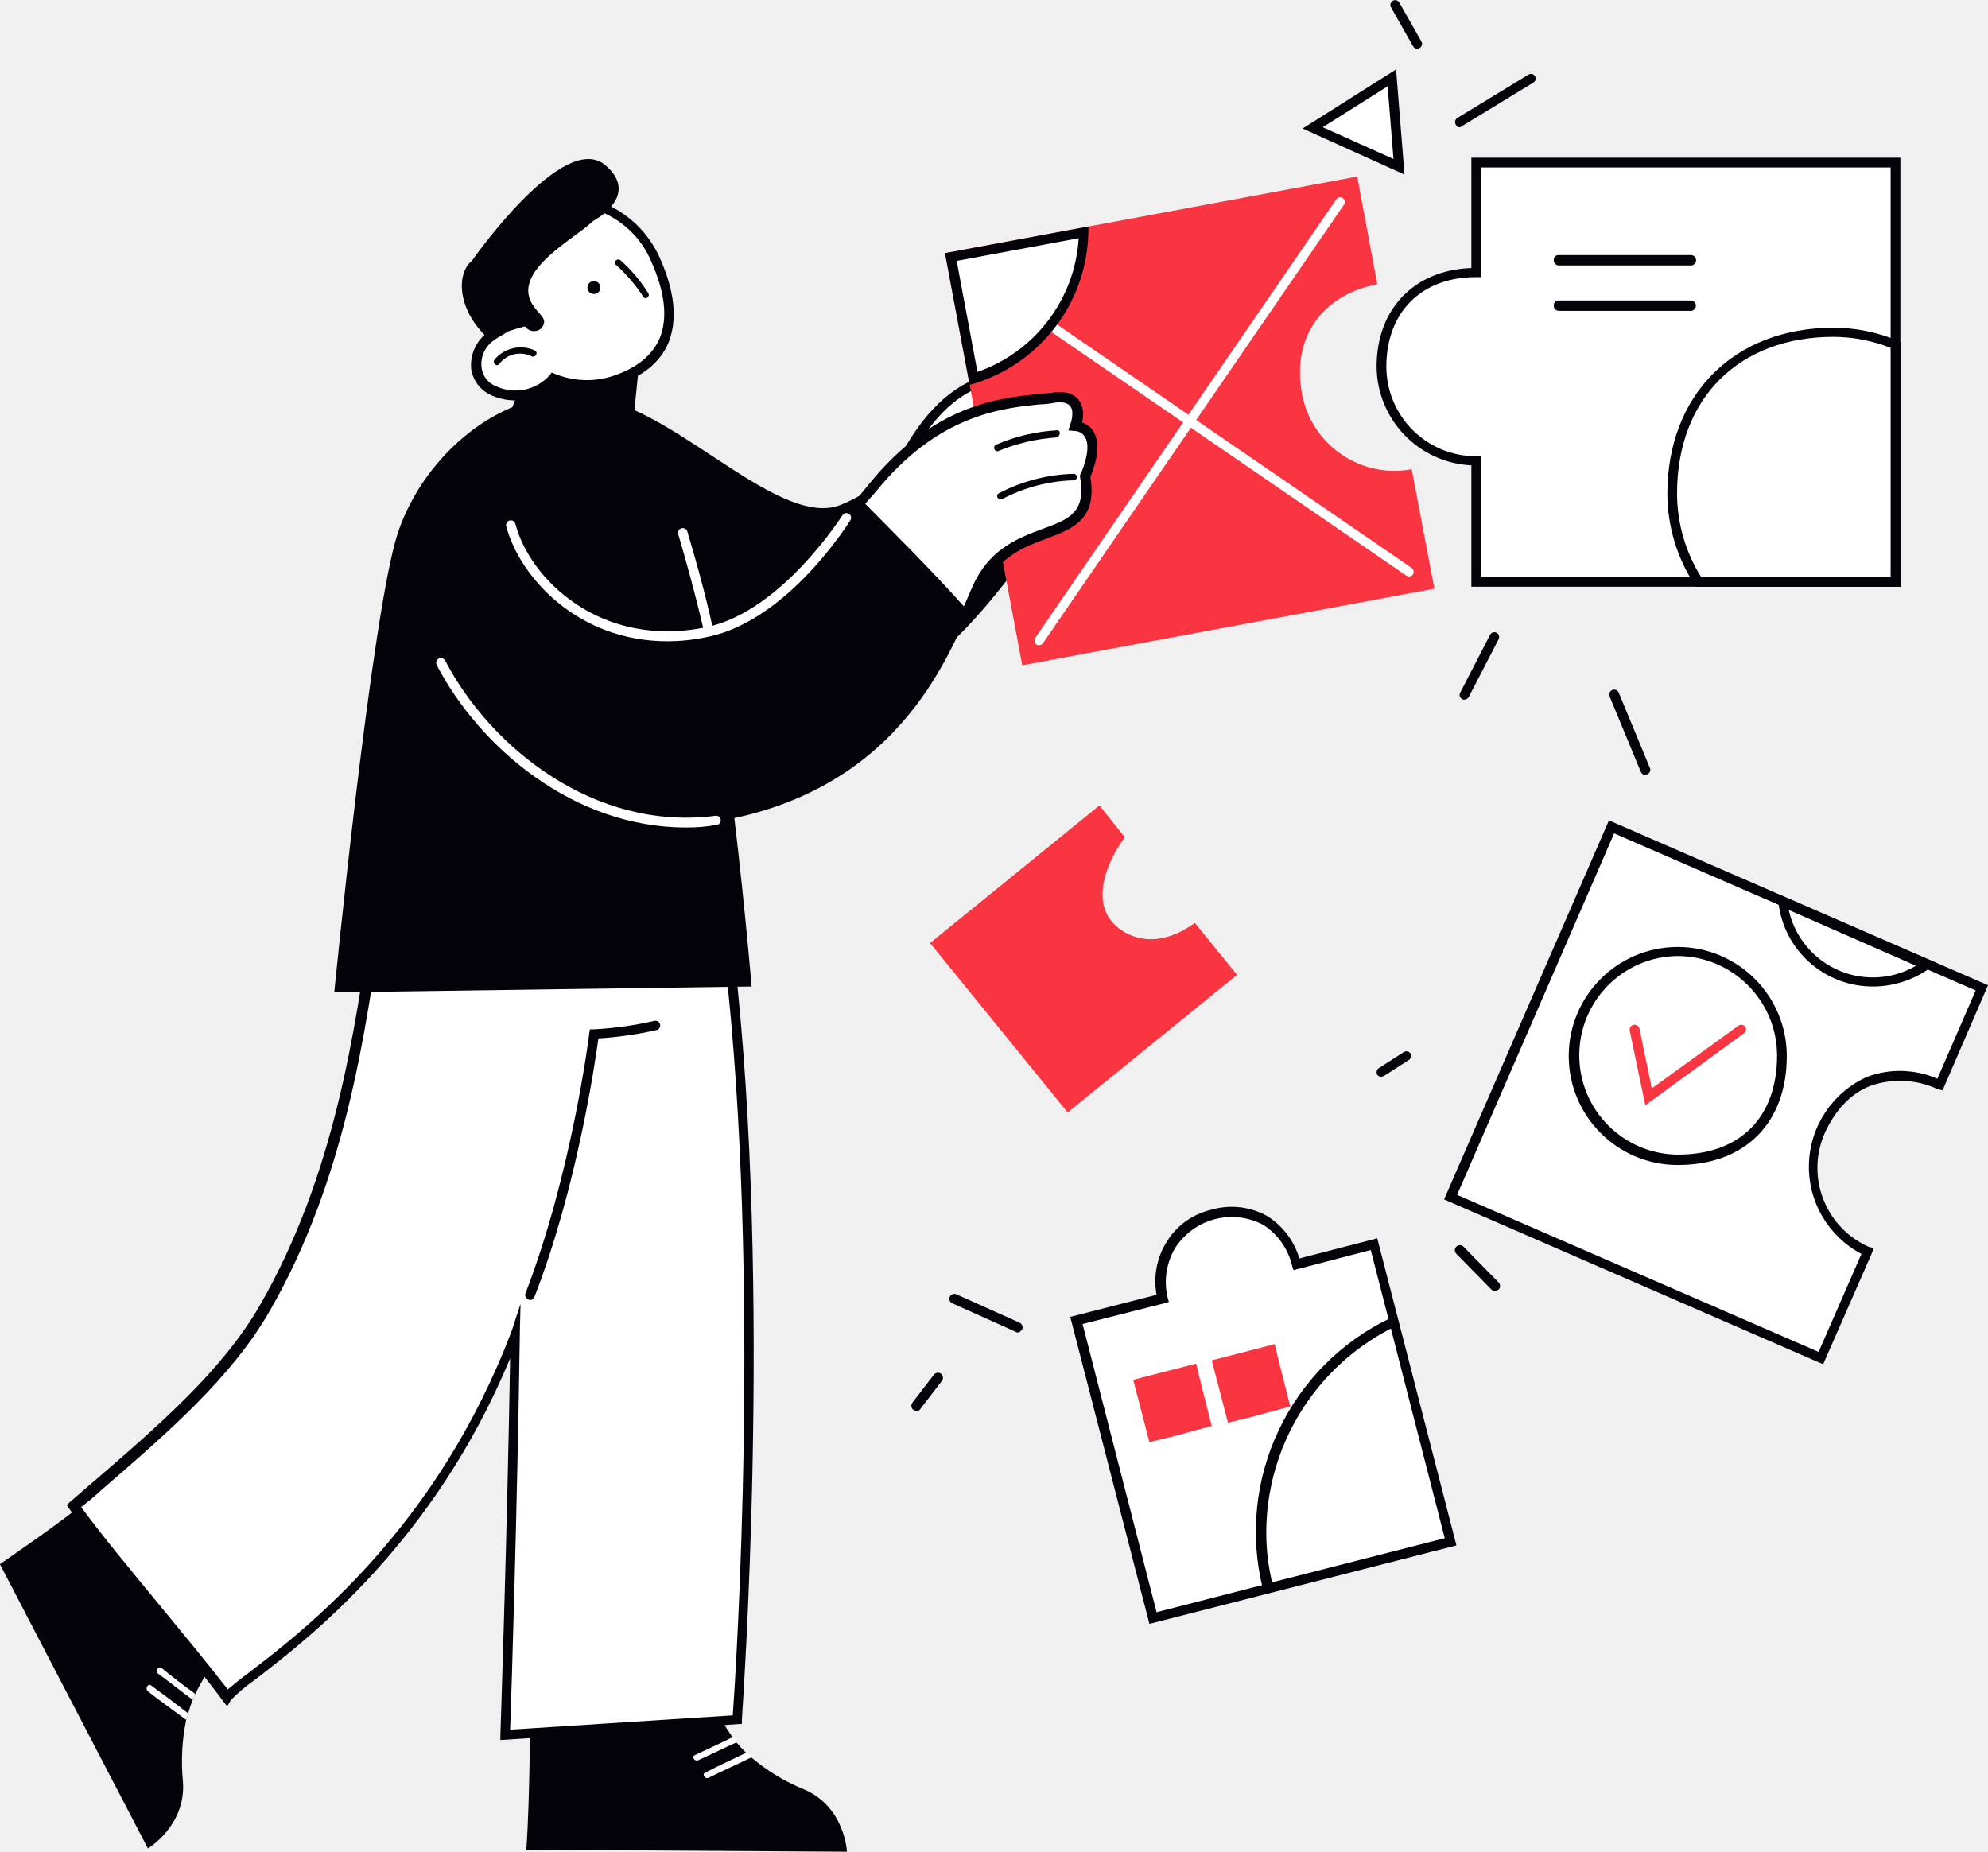
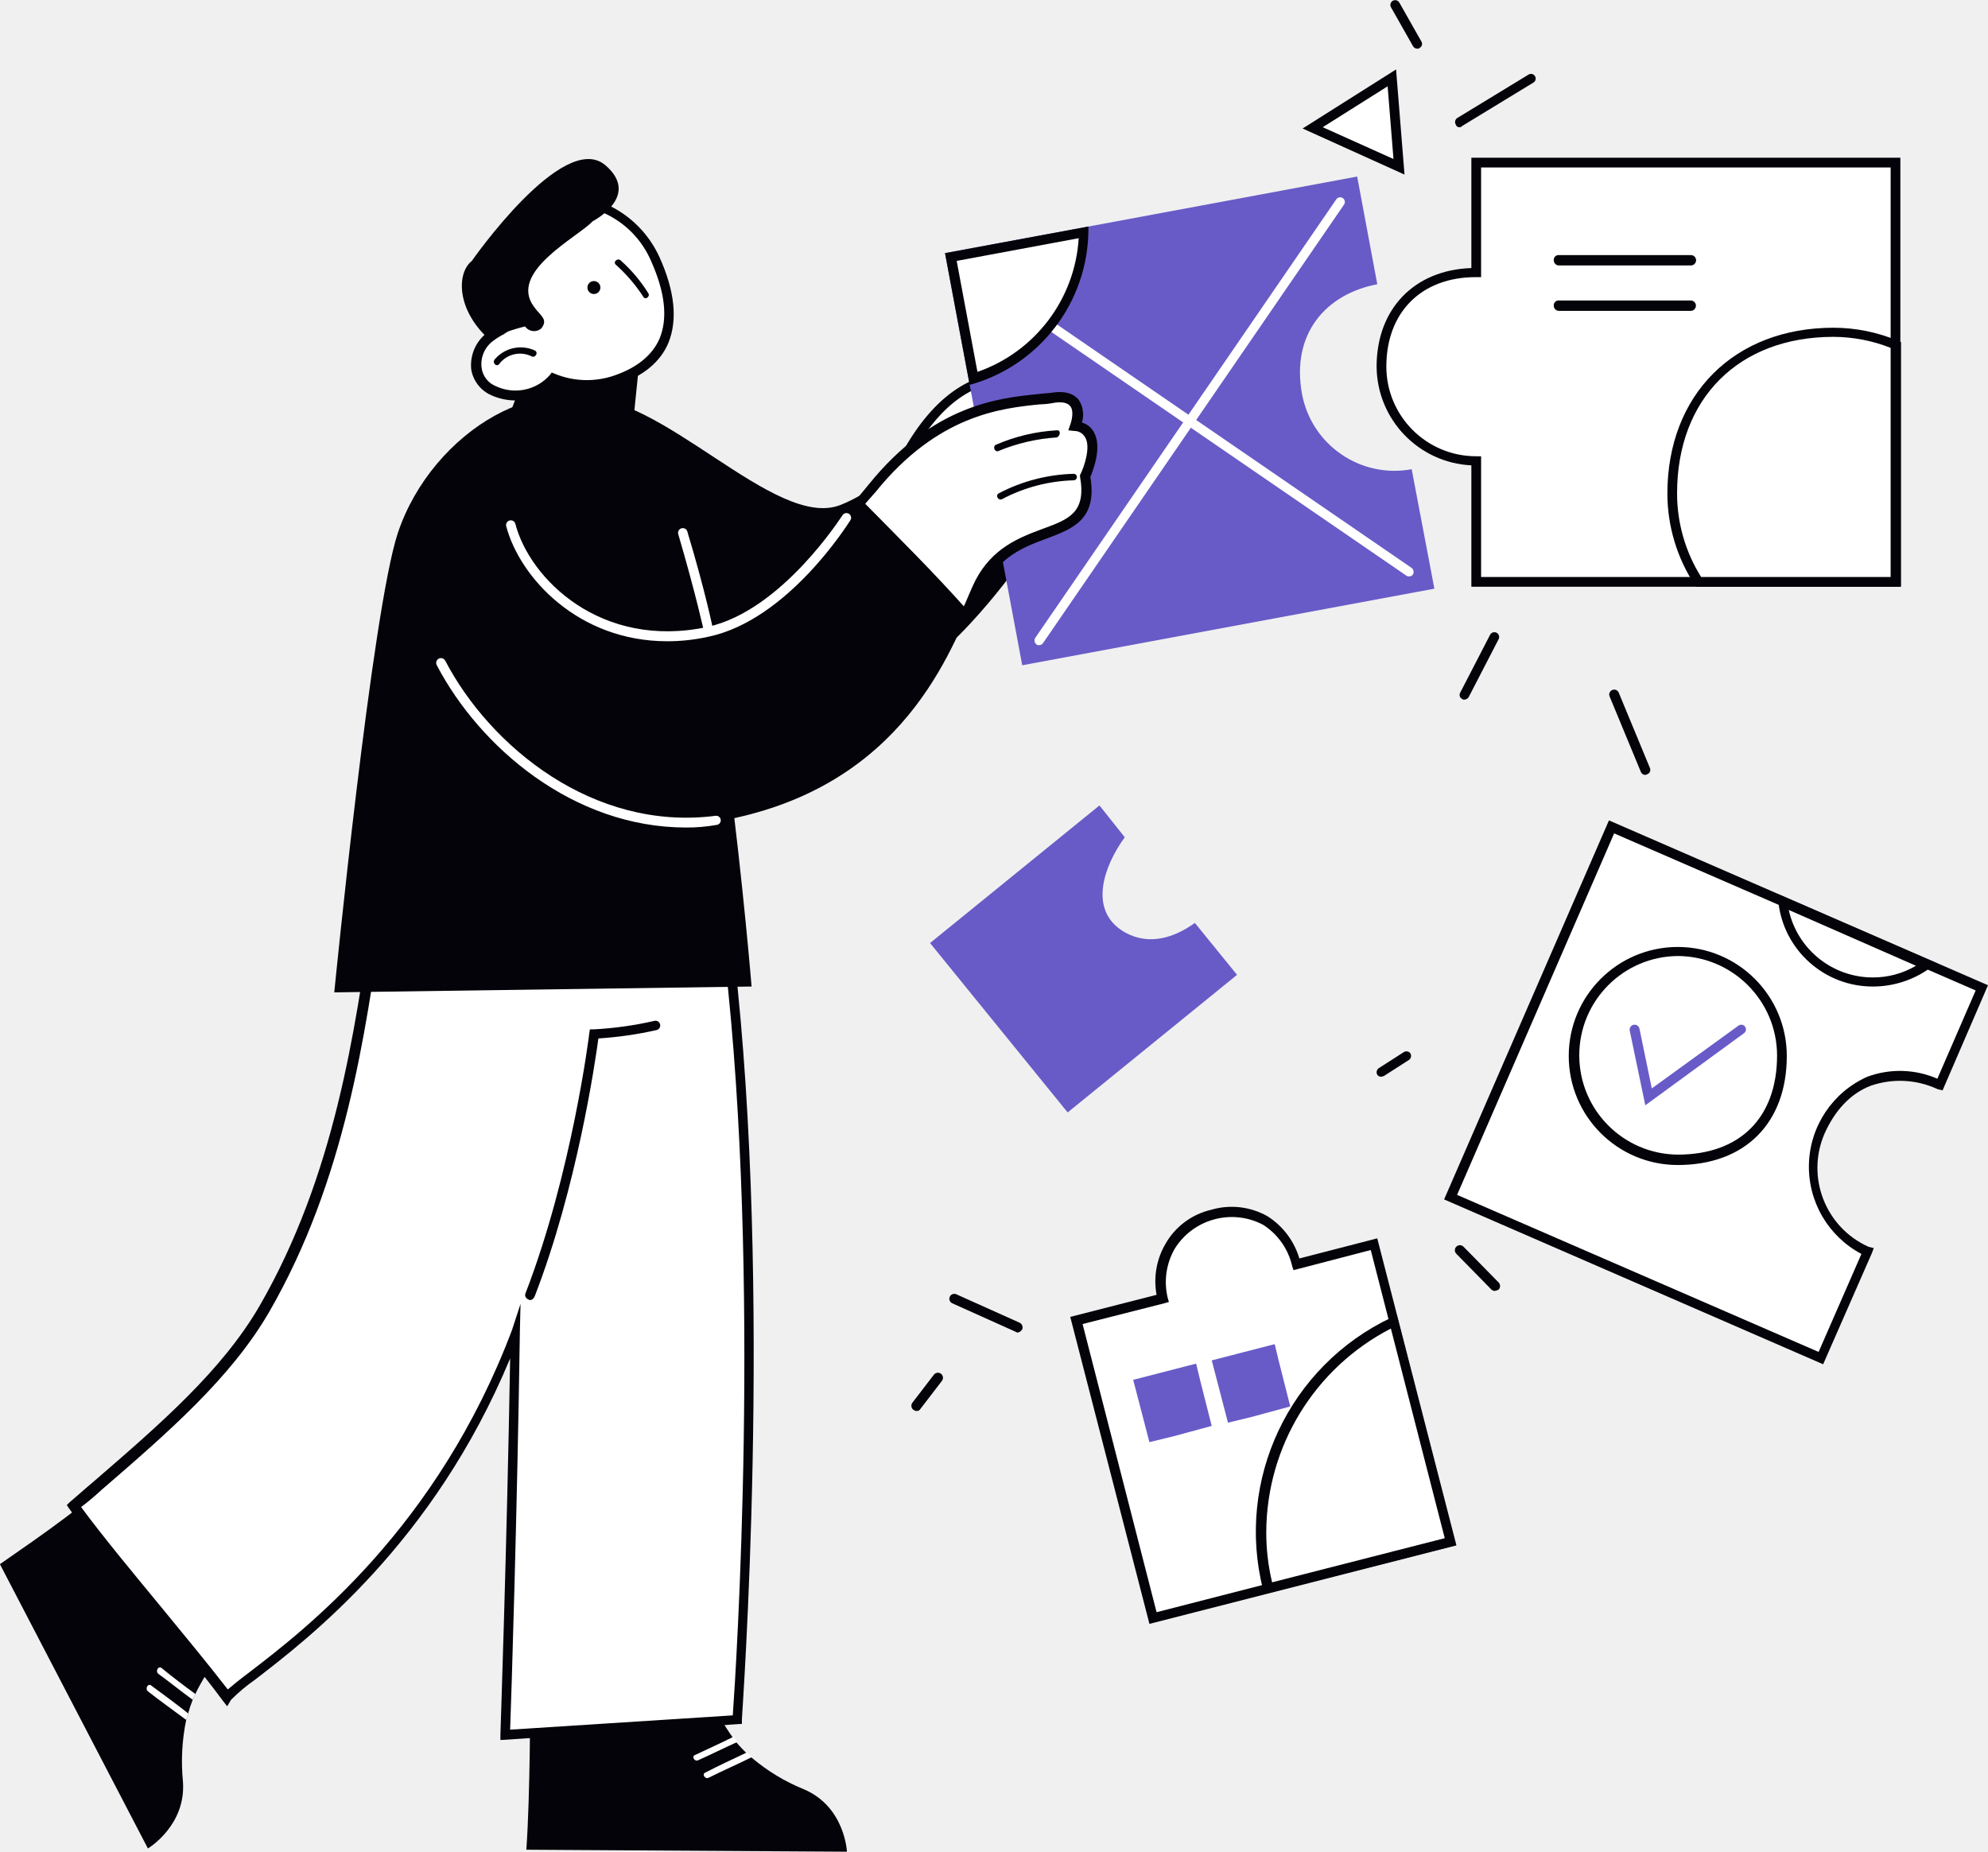
<svg xmlns="http://www.w3.org/2000/svg" width="302.692" height="281.94" viewBox="0 0 302.692 281.94">
  <g id="_54" data-name="54" transform="translate(-184.181 -240.172)">
    <path id="Path_449" data-name="Path 449" d="M495.871,1137.13a30.509,30.509,0,0,0,5.336,12.847c.2.295.4.494.593.791.494.592.988,1.086,1.482,1.58a5,5,0,0,0,.79.693,29.3,29.3,0,0,0,8,4.841c6.226,2.669,6.522,9.488,6.522,9.488l-48.818-.3c.593-8.1.593-23.42.593-23.42C480.553,1140.587,485.495,1138.71,495.871,1137.13Z" transform="translate(-205.457 -645.257)" fill="#040309" />
    <path id="Path_450" data-name="Path 450" d="M566.492,1182.55c.2.3.4.494.593.791-1.976.89-3.953,1.877-5.929,2.767-.593.295-1.087-.592-.494-.791C562.539,1184.427,564.516,1183.538,566.492,1182.55Z" transform="translate(-270.642 -677.931)" fill="#fff" />
    <path id="Path_451" data-name="Path 451" d="M572.619,1191a4.85,4.85,0,0,0,.79.693c-2.174,1.086-4.447,2.074-6.621,3.163-.593.3-1.087-.592-.494-.791C568.37,1192.978,570.544,1191.991,572.619,1191Z" transform="translate(-274.694 -684.01)" fill="#fff" />
    <path id="Path_452" data-name="Path 452" d="M222.722,1060.883a29.753,29.753,0,0,0-8.8,10.77c-.1.3-.3.592-.4.89a17,17,0,0,0-.692,2.077c-.1.295-.2.69-.3.988a31.187,31.187,0,0,0-.494,9.387c.494,6.721-5.336,10.181-5.336,10.181l-22.532-43.285c6.819-4.742,13.341-9.19,18.578-14.429A226.907,226.907,0,0,1,222.722,1060.883Z" transform="translate(0 -573.556)" fill="#040309" />
    <path id="Path_453" data-name="Path 453" d="M324.237,707.071s-11.76-4.941-21.444-6.226c.593-8.5.79-14.132.79-14.132l-31.228,2.075c-3.36,19.27-4.744,47.237-18.974,71.843-6.423,11.167-17.491,20.062-29.054,30.043,6.424,8.795,16.7,20.356,23.223,29.15,1.878-3.062,29.745-17.788,43.976-55.636-.4,30.338-1.482,61.369-1.482,61.369l35.378-2.273S330.265,759.15,324.237,707.071Z" transform="translate(-28.881 -321.235)" fill="#fff" />
    <path id="Path_454" data-name="Path 454" d="M286.469,824.066v-.789c0-.3.988-28.561,1.482-57.317-11.661,28.066-30.635,42.593-38.837,48.916a26.085,26.085,0,0,0-3.656,3.064l-.593.988-.692-.89c-3.063-4.15-7.115-8.991-10.969-13.638-4.348-5.334-8.894-10.77-12.353-15.512l-.4-.595.494-.494c1.186-.988,2.372-2.074,3.558-3.062,10.08-8.7,19.567-16.9,25.3-26.782,11.463-19.863,14.527-41.9,17.1-59.688.593-4.249,1.186-8.3,1.779-11.957l.1-.593,32.611-2.174v.79c0,.1-.2,5.435-.79,13.44,9.586,1.383,20.851,6.127,20.95,6.226l.4.2.1.4c5.929,51.486,1.186,115.621,1.186,116.315v.69Zm3.063-66.407-.1,4.249c-.4,27.274-1.285,55.44-1.483,60.578l33.9-2.175c.494-6.819,4.348-66.408-1.186-114.929-2.174-.89-12.353-4.941-20.851-6.028l-.692-.1.1-.692c.494-6.522.692-11.464.79-13.242L270.163,687.3c-.593,3.558-1.087,7.313-1.68,11.365-2.569,17.887-5.633,40.122-17.2,60.182-5.83,10.08-15.416,18.381-25.595,27.175a38.5,38.5,0,0,1-3.063,2.57c3.36,4.546,7.708,9.782,11.859,14.822,3.656,4.448,7.412,8.994,10.475,12.948.692-.595,1.779-1.484,3.36-2.669,8.5-6.521,28.56-21.939,39.924-52.08Z" transform="translate(-26.096 -318.954)" fill="#040309" />
    <path id="Path_455" data-name="Path 455" d="M275.217,1148.927c-.1.3-.3.592-.4.89-1.779-1.285-3.459-2.669-5.237-3.954-.494-.393,0-1.282.494-.887C271.758,1146.359,273.438,1147.641,275.217,1148.927Z" transform="translate(-61.29 -650.83)" fill="#fff" />
    <path id="Path_456" data-name="Path 456" d="M270.078,1158.724c-.1.3-.2.693-.3.99-1.976-1.484-3.953-2.868-5.83-4.349-.494-.4,0-1.285.494-.89C266.323,1155.859,268.2,1157.243,270.078,1158.724Z" transform="translate(-57.238 -657.664)" fill="#fff" />
    <path id="Path_457" data-name="Path 457" d="M469.926,836.551a.364.364,0,0,1-.3-.1.7.7,0,0,1-.4-.988c7.016-18.183,9.684-39.331,9.684-39.529l.1-.593h.593a53.966,53.966,0,0,0,9.19-1.285.72.72,0,1,1,.4,1.384,56.1,56.1,0,0,1-8.894,1.285c-.494,3.656-3.261,22.63-9.685,39.232C470.42,836.353,470.222,836.551,469.926,836.551Z" transform="translate(-205.007 -398.438)" fill="#040309" />
-     <path id="Path_458" data-name="Path 458" d="M729.143,695.088c-3.162,2.273-6.917,3.459-10.574,1.482-5.831-3.261-3.261-10.179-.1-14.527l-3.854-4.842-25.792,20.95,20.95,25.793,25.792-20.95Z" transform="translate(-363.032 -314.391)" fill="#f93542" />
+     <path id="Path_458" data-name="Path 458" d="M729.143,695.088c-3.162,2.273-6.917,3.459-10.574,1.482-5.831-3.261-3.261-10.179-.1-14.527l-3.854-4.842-25.792,20.95,20.95,25.793,25.792-20.95Z" transform="translate(-363.032 -314.391)" fill="#685BC7" />
    <path id="Path_459" data-name="Path 459" d="M825.332,948.07l-27.769,7.117-17.492,4.546-11.661-45.261,13.143-3.36a10.419,10.419,0,0,1,7.609-12.748c6.621-1.68,11.364,1.977,12.748,7.609l11.858-3.063,3.064,11.859Z" transform="translate(-420.286 -473.197)" fill="#fff" />
    <path id="Path_460" data-name="Path 460" d="M776.945,958.555l-12.056-46.743,13.143-3.36a11.284,11.284,0,0,1,1.383-7.807,10.8,10.8,0,0,1,6.917-5.139,11.051,11.051,0,0,1,8.6.988,11.487,11.487,0,0,1,4.842,6.423l11.859-3.063L823.688,946.6ZM766.767,912.9l11.266,43.877,43.877-11.267-11.266-43.876-11.76,3.063-.2-.593a10.122,10.122,0,0,0-4.447-6.325,10.235,10.235,0,0,0-13.44,3.656,10.2,10.2,0,0,0-1.087,7.412l.2.692-.692.2Z" transform="translate(-417.752 -471.129)" fill="#040309" />
-     <path id="Path_461" data-name="Path 461" d="M811,989.546l-5.83,1.58-3.656.89-2.471-9.487,9.586-2.471.593,2.471Z" transform="translate(-442.324 -532.262)" fill="#f93542" />
-     <path id="Path_462" data-name="Path 462" d="M853.62,978.98l-5.83,1.583-3.656.89-2.471-9.488,9.586-2.471.593,2.471Z" transform="translate(-472.982 -524.662)" fill="#f93542" />
+     <path id="Path_461" data-name="Path 461" d="M811,989.546l-5.83,1.58-3.656.89-2.471-9.487,9.586-2.471.593,2.471Z" transform="translate(-442.324 -532.262)" fill="#685BC7" />
+     <path id="Path_462" data-name="Path 462" d="M853.62,978.98l-5.83,1.583-3.656.89-2.471-9.488,9.586-2.471.593,2.471Z" transform="translate(-472.982 -524.662)" fill="#685BC7" />
    <path id="Path_463" data-name="Path 463" d="M897.533,990.669l-27.769,7.116a35.064,35.064,0,0,1-.988-8.5,35.491,35.491,0,0,1,20.258-32.117Z" transform="translate(-492.487 -515.795)" fill="#fff" />
    <path id="Path_464" data-name="Path 464" d="M866.892,996.137l-.2-.69a36.08,36.08,0,0,1,19.567-41.407l.791-.4,8.993,35.081Zm19.27-40.417a35.025,35.025,0,0,0-18.974,31.03,32.708,32.708,0,0,0,.89,7.61l26.286-6.721Z" transform="translate(-490.207 -513.261)" fill="#040309" />
    <path id="Path_465" data-name="Path 465" d="M1052.1,713.334l-6.423,14.724c-7.015-3.063-14.626-1.087-18.184,7.115a13.812,13.812,0,0,0,7.215,18.183l-7.117,16.306-56.327-24.508,16.7-38.343,7.807-17.986,19.567,8.5,6.521,2.866,21.939,9.586Z" transform="translate(-566.213 -322.754)" fill="#fff" />
    <path id="Path_466" data-name="Path 466" d="M1025.451,768.118l-57.712-25.1,25.1-57.712,57.712,25.1-6.917,16.009-.791-.2a13.56,13.56,0,0,0-10.178-.494c-3.064,1.186-5.436,3.755-7.018,7.313a13.167,13.167,0,0,0,6.721,17.2l.791.2-.3.791Zm-55.735-25.793,55.045,23.915,6.521-14.922a15.009,15.009,0,0,1,.89-26.978,14.293,14.293,0,0,1,10.672.3l5.831-13.44-55.046-23.915Z" transform="translate(-563.679 -320.221)" fill="#040309" />
    <path id="Path_467" data-name="Path 467" d="M1069.632,772c0,10.87-7.116,15.91-15.911,15.91A15.91,15.91,0,1,1,1069.632,772Z" transform="translate(-614.087 -371.141)" fill="#fff" />
    <path id="Path_468" data-name="Path 468" d="M1051.954,787.18a16.6,16.6,0,1,1,16.6-16.6C1068.555,780.757,1062.23,787.18,1051.954,787.18Zm0-31.821a15.12,15.12,0,0,0,0,30.239c9.485,0,15.12-5.633,15.12-15.12A15.184,15.184,0,0,0,1051.954,755.359Z" transform="translate(-612.317 -369.622)" fill="#040309" />
-     <path id="Path_469" data-name="Path 469" d="M1070.78,808.41l-2.371-11.365a.755.755,0,1,1,1.482-.3l1.877,9.091,13.242-9.586a.713.713,0,0,1,.791,1.186Z" transform="translate(-636.085 -399.944)" fill="#f93542" />
+     <path id="Path_469" data-name="Path 469" d="M1070.78,808.41l-2.371-11.365a.755.755,0,1,1,1.482-.3l1.877,9.091,13.242-9.586a.713.713,0,0,1,.791,1.186Z" transform="translate(-636.085 -399.944)" fill="#685BC7" />
    <path id="Path_470" data-name="Path 470" d="M1173.508,738.912a13.857,13.857,0,0,1-21.938-9.586Z" transform="translate(-695.924 -351.889)" fill="#fff" />
    <path id="Path_471" data-name="Path 471" d="M1163.026,739.232a14.458,14.458,0,0,1-14.426-12.847l-.2-1.285,24.31,10.574-1.086.791A14.851,14.851,0,0,1,1163.026,739.232Zm-12.847-11.661a13.113,13.113,0,0,0,12.748,10.277,12.784,12.784,0,0,0,6.62-1.779Z" transform="translate(-693.644 -348.85)" fill="#040309" />
    <path id="Path_472" data-name="Path 472" d="M896.6,290.039l11.957-7.609,1.186,13.539Z" transform="translate(-512.503 -30.399)" fill="#fff" />
    <path id="Path_473" data-name="Path 473" d="M906.48,293.859l-15.515-7.016,14.23-8.993Zm-12.451-7.214,10.771,4.842-.889-11.068Z" transform="translate(-508.449 -27.105)" fill="#040309" />
    <path id="Path_474" data-name="Path 474" d="M679.451,990.872c-.2,0-.3-.1-.494-.2a.777.777,0,0,1-.1-1.089l3.261-4.248a.772.772,0,1,1,1.186.988l-3.261,4.25A.6.6,0,0,1,679.451,990.872Z" transform="translate(-355.734 -535.861)" fill="#040309" />
    <path id="Path_475" data-name="Path 475" d="M974.406,288.413a.542.542,0,0,1-.593-.4.743.743,0,0,1,.2-.988l10.871-6.621a.713.713,0,0,1,.791,1.186L974.8,288.216C974.6,288.413,974.5,288.413,974.406,288.413Z" transform="translate(-567.974 -28.871)" fill="#040309" />
    <path id="Path_476" data-name="Path 476" d="M976.877,593.456a.364.364,0,0,1-.3-.1.685.685,0,0,1-.3-.988l4.546-8.8a.729.729,0,1,1,1.285.692l-4.546,8.8A.832.832,0,0,1,976.877,593.456Z" transform="translate(-569.755 -246.753)" fill="#040309" />
    <path id="Path_477" data-name="Path 477" d="M709.677,948.117a.363.363,0,0,1-.3-.1L699.7,943.67a.753.753,0,0,1,.593-1.383l9.685,4.348a.809.809,0,0,1,.4.988C710.172,947.919,709.974,948.117,709.677,948.117Z" transform="translate(-370.544 -505.064)" fill="#040309" />
    <path id="Path_478" data-name="Path 478" d="M931.8,814.515a.7.7,0,0,1-.593-.3.767.767,0,0,1,.2-.988l3.854-2.471a.743.743,0,0,1,.988.2.766.766,0,0,1-.2.988l-3.854,2.471C932.093,814.416,931.9,814.515,931.8,814.515Z" transform="translate(-537.322 -410.397)" fill="#040309" />
    <path id="Path_479" data-name="Path 479" d="M979.686,922.821a.755.755,0,0,1-.494-.2l-5.336-5.435a.769.769,0,1,1,1.087-1.087l5.336,5.435a.775.775,0,0,1,0,1.087A1.4,1.4,0,0,1,979.686,922.821Z" transform="translate(-567.919 -486.093)" fill="#040309" />
    <path id="Path_480" data-name="Path 480" d="M1062.768,627.263a.742.742,0,0,1-.69-.494l-4.745-11.463a.753.753,0,0,1,1.384-.593l4.745,11.463a.723.723,0,0,1-.4.988C1062.967,627.164,1062.869,627.263,1062.768,627.263Z" transform="translate(-628.076 -269.098)" fill="#040309" />
    <path id="Path_481" data-name="Path 481" d="M942.658,247.584a.746.746,0,0,1-.692-.4l-3.36-5.929a.73.73,0,0,1,1.285-.692l3.36,5.929a.685.685,0,0,1-.3.988C942.955,247.584,942.757,247.584,942.658,247.584Z" transform="translate(-542.65 0)" fill="#040309" />
    <path id="Path_482" data-name="Path 482" d="M559.468,449.706c-5.435,5.238-13.835,14.922-21.839,18.085-9.981,3.953-27.571-17.59-40.023-16.306l3.162,21.642s10.475,21.642,29.844,25.891,39.133-29.647,39.232-29.745C567.374,463.442,564.113,453.56,559.468,449.706Z" transform="translate(-225.473 -150.735)" fill="#040309" />
    <path id="Path_483" data-name="Path 483" d="M462.912,442.473l-1.581,4.249,18.578,2.174.889-8.7Z" transform="translate(-199.377 -143.897)" fill="#040309" />
    <path id="Path_484" data-name="Path 484" d="M408.632,458.316c-10.475-8.1-28.164,2.273-33.4,17.887-3.953,11.859-9.685,69.966-9.685,69.966l63.542-.89s-5.139-62.653-12.55-73.227S412.19,460.984,408.632,458.316Z" transform="translate(-130.471 -154.897)" fill="#040309" />
    <path id="Path_485" data-name="Path 485" d="M556.773,543.271a.653.653,0,0,1-.692-.593c0-.1-1.285-5.929-3.953-15.021a.719.719,0,0,1,1.383-.4c2.767,9.19,3.953,15.021,3.953,15.12a.77.77,0,0,1-.593.889Z" transform="translate(-264.677 -206.154)" fill="#fff" />
    <path id="Path_486" data-name="Path 486" d="M674.74,457.027c6.226-11.859,13.341-12.847,17.294-12.649S695,449.516,695,449.516Z" transform="translate(-352.9 -146.887)" fill="#fff" />
    <path id="Path_487" data-name="Path 487" d="M669.1,456.652l.889-1.68c4.744-8.993,10.772-13.341,17.985-13.044a3.815,3.815,0,0,1,2.866,1.383c1.383,1.779.79,4.546.79,4.645l-.1.4Zm18.183-13.341c-5.929,0-10.87,3.459-15.021,10.574l17.985-6.72a4.414,4.414,0,0,0-.593-3.064,2.172,2.172,0,0,0-1.779-.79Z" transform="translate(-348.847 -145.129)" fill="#040309" />
-     <path id="Path_488" data-name="Path 488" d="M771.44,398.716l-62.752,11.661-8-42.691-3.755-20.061,21.84-4.052,40.912-7.609,3.064,16.4c-7.807,1.482-13.143,7.51-11.464,16.7a14.329,14.329,0,0,0,16.7,11.463Z" transform="translate(-368.862 -68.911)" fill="#f93542" />
+     <path id="Path_488" data-name="Path 488" d="M771.44,398.716l-62.752,11.661-8-42.691-3.755-20.061,21.84-4.052,40.912-7.609,3.064,16.4c-7.807,1.482-13.143,7.51-11.464,16.7a14.329,14.329,0,0,0,16.7,11.463Z" transform="translate(-368.862 -68.911)" fill="#685BC7" />
    <path id="Path_489" data-name="Path 489" d="M775.681,431.792a.6.6,0,0,1-.4-.1l-66.8-45.853a.713.713,0,0,1,.791-1.186l66.8,45.853a.767.767,0,0,1,.2.988A.6.6,0,0,1,775.681,431.792Z" transform="translate(-376.958 -103.864)" fill="#fff" />
    <path id="Path_490" data-name="Path 490" d="M746.212,415.408a.6.6,0,0,1-.4-.1.766.766,0,0,1-.2-.988l45.853-66.8a.713.713,0,0,1,1.186.791l-45.853,66.8A.7.7,0,0,1,746.212,415.408Z" transform="translate(-403.816 -77.006)" fill="#fff" />
    <path id="Path_491" data-name="Path 491" d="M700.1,370l20.16-3.755a23.732,23.732,0,0,1-16.8,22.235Z" transform="translate(-371.143 -90.698)" fill="#fff" />
    <path id="Path_492" data-name="Path 492" d="M717.286,364.857a23.039,23.039,0,0,1-15.416,20.357l-3.162-16.9Zm1.482-1.779-21.84,4.052,3.755,20.061a24.632,24.632,0,0,0,18.084-23.717Z" transform="translate(-368.863 -88.416)" fill="#040309" />
    <path id="Path_493" data-name="Path 493" d="M680.462,459.885s1.977-5.04-3.459-4.348-16.6.4-27.473,13.835Q648.2,471,646.566,472.93c5.929,5.237,11.364,10.87,16.8,16.6,1.087-2.371,1.878-4.447,2.569-5.83,5.237-10.376,17.985-5.04,16.009-16.305C681.944,467.494,685.3,460.577,680.462,459.885Z" transform="translate(-332.632 -154.883)" fill="#fff" />
    <path id="Path_494" data-name="Path 494" d="M661.13,489.058l-.791-.79c-4.447-4.744-10.376-10.969-16.8-16.6l-.494-.494.494-.593c1.087-1.285,2.174-2.569,2.965-3.558,9.882-12.254,19.962-13.242,25.99-13.835.692-.1,1.383-.1,1.976-.2,1.878-.3,3.261.1,4.052,1.087a4.059,4.059,0,0,1,.494,3.459,3.015,3.015,0,0,1,1.878,1.581c1.186,2.273-.2,5.732-.593,6.72,1.087,6.522-2.767,7.905-6.72,9.388-3.261,1.186-7.016,2.668-9.289,7.115-.494.89-.988,2.075-1.581,3.459-.3.692-.692,1.482-.988,2.372Zm-16.009-18.084c5.83,5.237,11.266,10.87,15.515,15.416.2-.494.4-.89.593-1.285.593-1.384,1.087-2.569,1.581-3.558,2.569-4.941,6.72-6.522,10.179-7.807,4.052-1.482,6.72-2.471,5.732-8v-.2l.1-.2c.494-.988,1.581-4.052.692-5.534a1.865,1.865,0,0,0-1.68-.988l-.89-.1.3-.889c.2-.494.593-2.075,0-2.767-.494-.692-1.68-.692-2.668-.494a12.171,12.171,0,0,1-1.977.2c-5.83.593-15.515,1.581-25,13.341C646.9,468.9,646.01,469.886,645.121,470.973Z" transform="translate(-330.1 -153.027)" fill="#040309" />
    <path id="Path_495" data-name="Path 495" d="M471.092,511.441c-8.3,10.08-26.089,29.054-39.627,20.061-14.527-9.684-16.5-20.159-16.5-20.159l-10.772.3c-9.19,19.863-2.273,52.079,37.75,49.51,31.326-2.075,40.813-22.235,45.359-32.809C482.061,522.41,476.528,516.975,471.092,511.441Z" transform="translate(-155.676 -195.075)" fill="#040309" />
    <path id="Path_496" data-name="Path 496" d="M483.311,538.016c-13.539,0-22.432-9.685-24.508-17.492a.72.72,0,0,1,1.384-.4c2.174,8.4,13.044,19.171,29.251,15.713,11.364-2.471,20.456-16.9,20.555-17a.713.713,0,1,1,1.186.79c-.4.593-9.487,15.12-21.543,17.689A28.806,28.806,0,0,1,483.311,538.016Z" transform="translate(-197.541 -200.206)" fill="#fff" />
    <path id="Path_497" data-name="Path 497" d="M736.934,497.255a26,26,0,0,0-11.463,2.964c-.593.3-.1,1.186.494.89a24.806,24.806,0,0,1,10.969-2.866A.5.5,0,0,0,736.934,497.255Z" transform="translate(-389.203 -184.941)" fill="#040309" />
    <path id="Path_498" data-name="Path 498" d="M733.108,473.642a27.158,27.158,0,0,0-9.19,2.174c-.593.2-.3,1.186.3.988a27.8,27.8,0,0,1,8.894-2.075C733.7,474.532,733.8,473.543,733.108,473.642Z" transform="translate(-388.045 -167.95)" fill="#040309" />
    <path id="Path_499" data-name="Path 499" d="M458.93,623.106c-17.195,0-31.425-12.254-37.947-24.705a.73.73,0,1,1,1.285-.692c6.819,13.044,22.531,25.99,41.11,23.618a.7.7,0,1,1,.2,1.383A25.261,25.261,0,0,1,458.93,623.106Z" transform="translate(-170.294 -256.935)" fill="#fff" />
    <path id="Path_500" data-name="Path 500" d="M1012.449,328.569v63.839H948.61v-18.48A14.339,14.339,0,0,1,934.281,359.6c0-9.289,6.423-14.329,14.329-14.329v-16.7Z" transform="translate(-539.61 -63.591)" fill="#fff" />
    <path id="Path_501" data-name="Path 501" d="M1010.86,391.069H945.54v-18.48a15.163,15.163,0,0,1-14.428-15.021c0-8.8,5.732-14.724,14.428-15.021v-16.8h65.32Zm-63.837-1.482h62.356V327.23H947.022v16.7h-.791c-8.3,0-13.637,5.336-13.637,13.637a13.665,13.665,0,0,0,13.637,13.637h.791v18.381Z" transform="translate(-537.33 -61.562)" fill="#040309" />
    <path id="Path_502" data-name="Path 502" d="M1048.1,380.153h-20.061a.78.78,0,0,1-.791-.791.728.728,0,0,1,.791-.79H1048.1a.791.791,0,1,1,0,1.581Z" transform="translate(-606.49 -99.562)" fill="#040309" />
    <path id="Path_503" data-name="Path 503" d="M1048.1,404.8h-20.061a.78.78,0,0,1-.791-.79.728.728,0,0,1,.791-.79H1048.1a.79.79,0,1,1,0,1.581Z" transform="translate(-606.49 -117.296)" fill="#040309" />
    <path id="Path_504" data-name="Path 504" d="M1125.435,422.352v36.07h-30.043a24.208,24.208,0,0,1-4.052-13.44c0-16.009,10.969-24.508,24.509-24.508A25.488,25.488,0,0,1,1125.435,422.352Z" transform="translate(-652.596 -129.706)" fill="#fff" />
    <path id="Path_505" data-name="Path 505" d="M1124.358,457.441h-31.129l-.2-.3a25.509,25.509,0,0,1-4.15-13.835c0-15.12,10.178-25.3,25.3-25.3a25.444,25.444,0,0,1,9.785,1.977l.494.2v37.256Zm-30.34-1.482h28.856V421.074a23.872,23.872,0,0,0-8.7-1.68c-14.426,0-23.816,9.388-23.816,23.816A23.943,23.943,0,0,0,1094.018,455.959Z" transform="translate(-650.826 -127.934)" fill="#040309" />
    <path id="Path_506" data-name="Path 506" d="M469.688,358.55c-3.261-7.214-11.167-10.673-17.59-7.708s-9.091,11.167-5.83,18.381v.1a5.485,5.485,0,0,0-1.68,1.087c-3.261,2.767-2.569,6.819.593,8.2a7.7,7.7,0,0,0,8.993-1.878,14.2,14.2,0,0,0,9.684.2C473.344,373.571,472.949,365.764,469.688,358.55Z" transform="translate(-185.795 -78.85)" fill="#fff" />
    <path id="Path_507" data-name="Path 507" d="M446.428,377.872a8.986,8.986,0,0,1-3.656-.79,5.226,5.226,0,0,1-3.063-3.953,6.227,6.227,0,0,1,2.372-5.534,14.506,14.506,0,0,1,1.285-.89c-3.063-7.51-.3-15.811,6.424-18.776a12.743,12.743,0,0,1,10.574.1,16.183,16.183,0,0,1,8,8c2.372,5.237,2.767,9.586,1.383,13.044-1.186,2.866-3.755,5.04-7.51,6.324a15.079,15.079,0,0,1-9.783,0A8.359,8.359,0,0,1,446.428,377.872Zm8.5-29.449a10.48,10.48,0,0,0-4.546.988c-6.127,2.767-8.5,10.574-5.435,17.393l.3.593-.593.4a11.008,11.008,0,0,0-1.581.988,4.389,4.389,0,0,0-1.779,4.15,3.5,3.5,0,0,0,2.174,2.767,6.994,6.994,0,0,0,8.2-1.68l.3-.4.494.2a12.821,12.821,0,0,0,9.191.2c3.36-1.186,5.633-3.063,6.72-5.534,1.285-3.063.889-7.016-1.285-11.859a14.094,14.094,0,0,0-7.214-7.313A14.935,14.935,0,0,0,454.927,348.424Z" transform="translate(-183.782 -76.728)" fill="#040309" />
    <path id="Path_508" data-name="Path 508" d="M503.928,394.646a.988.988,0,1,0-1.017-.959A.988.988,0,0,0,503.928,394.646Z" transform="translate(-229.289 -109.705)" fill="#040309" />
    <path id="Path_509" data-name="Path 509" d="M522.89,386.125a23.023,23.023,0,0,0-4.249-5.04c-.494-.4-1.186.3-.692.692a24.431,24.431,0,0,1,4.15,4.842C522.4,387.212,523.187,386.619,522.89,386.125Z" transform="translate(-239.985 -101.286)" fill="#040309" />
    <path id="Path_510" data-name="Path 510" d="M454.679,335.962c-2.174,2.372-12.946,7.708-8.894,13.044.988,1.384,2.174,1.878,1.087,3.261a1.674,1.674,0,0,1-2.471-.3c-1.977.494-4.151,1.186-5.238,2.174-5.237-4.546-5.237-10.278-2.866-12.155,0,0,13.835-19.863,20.258-14.626C462.189,332.108,454.679,335.962,454.679,335.962Z" transform="translate(-180.272 -62.092)" fill="#040309" />
    <path id="Path_511" data-name="Path 511" d="M458.36,429.116a5.178,5.178,0,0,0-6.127,1.383c-.4.494.3,1.186.692.692a3.979,3.979,0,0,1,4.941-1.186C458.459,430.3,458.953,429.412,458.36,429.116Z" transform="translate(-192.748 -135.58)" fill="#040309" />
  </g>
</svg>
